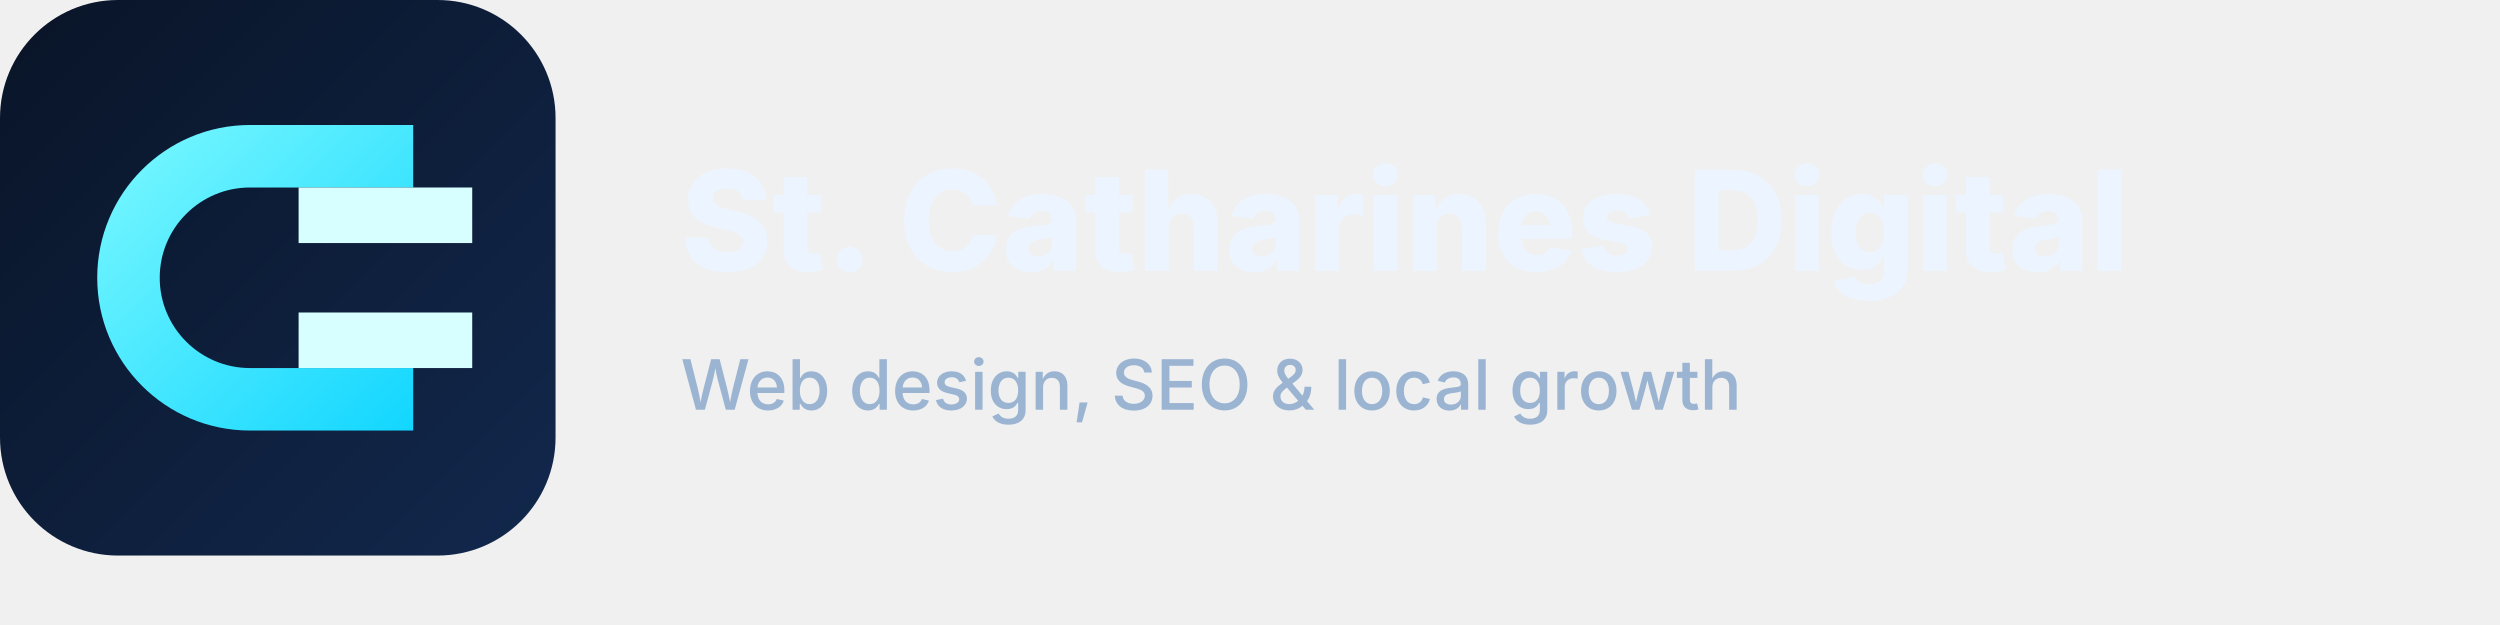
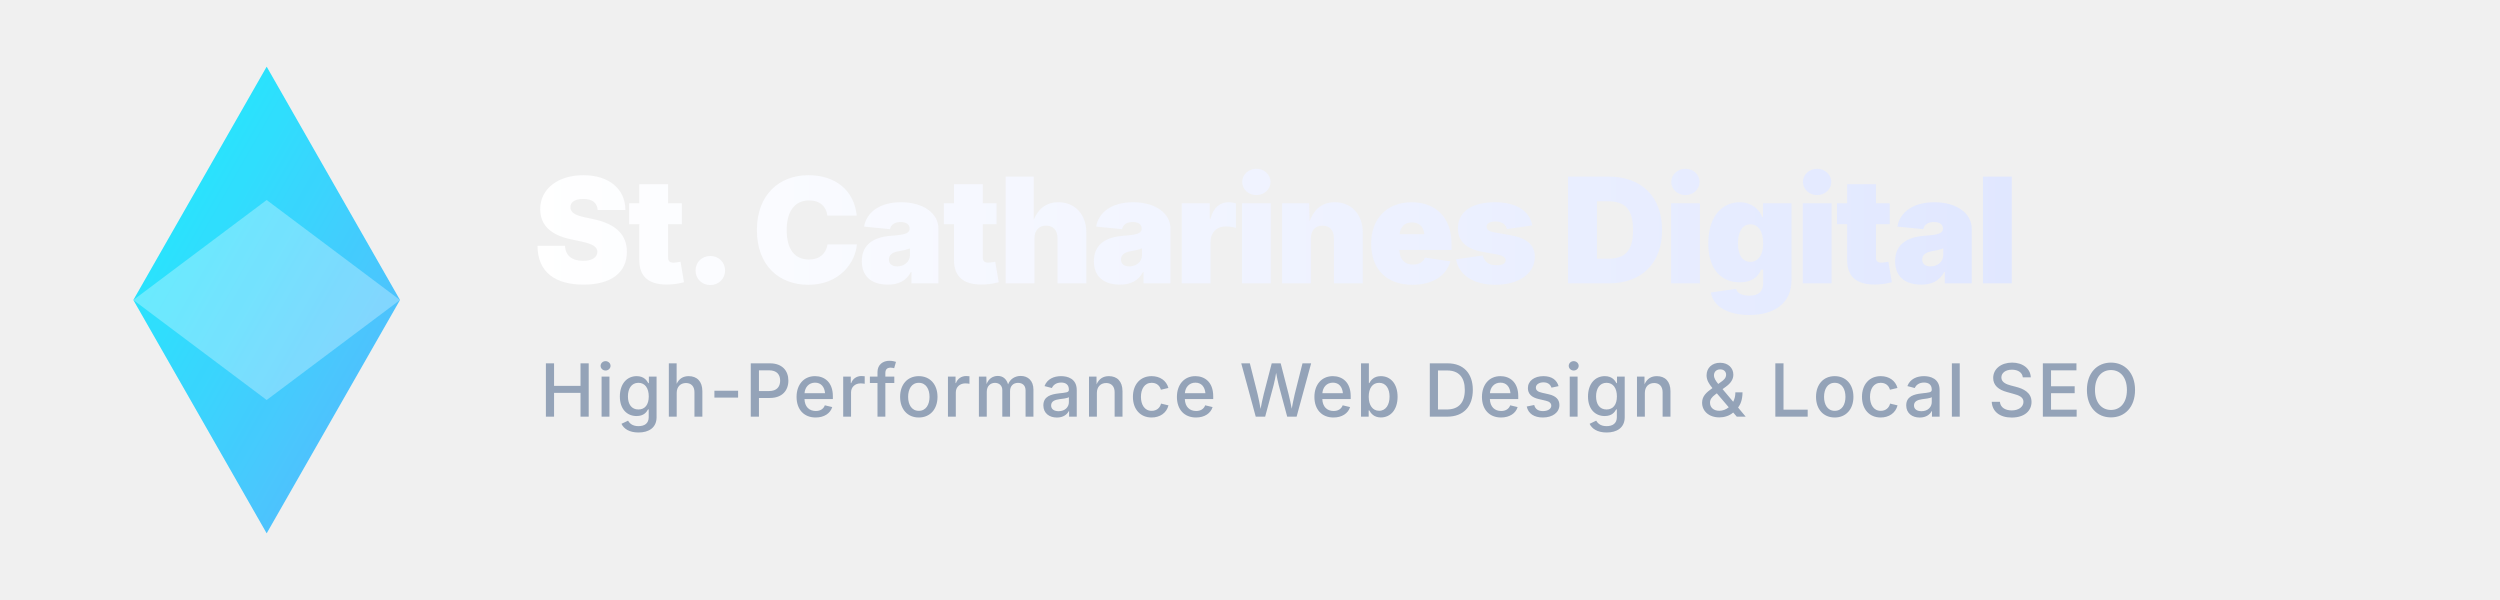
- <svg xmlns="http://www.w3.org/2000/svg" viewBox="0 0 720 180" role="img" aria-labelledby="title desc">
+ <svg xmlns="http://www.w3.org/2000/svg" viewBox="0 0 750 180" role="img" aria-labelledby="title desc">
  <defs>
-     <linearGradient id="bg" x1="0" y1="0" x2="1" y2="1">
-       <stop offset="0%" stop-color="#091427" />
-       <stop offset="100%" stop-color="#12284d" />
+     <linearGradient id="iconGradient" x1="0" y1="0" x2="1" y2="1">
+       <stop offset="0%" stop-color="#00f2fe" />
+       <stop offset="100%" stop-color="#4facfe" />
    </linearGradient>
-     <linearGradient id="cyan" x1="0" y1="0" x2="1" y2="1">
-       <stop offset="0%" stop-color="#7df9ff" />
-       <stop offset="100%" stop-color="#12d6ff" />
+     <linearGradient id="textGradient" x1="0" y1="0" x2="1" y2="0">
+       <stop offset="0%" stop-color="#ffffff" />
+       <stop offset="100%" stop-color="#e0e7ff" />
    </linearGradient>
  </defs>
-   <rect x="0" y="0" width="160" height="160" rx="34" fill="url(#bg)" />
-   <path d="M28 80c0-24.301 19.699-44 44-44h47v18H72c-14.359 0-26 11.641-26 26s11.641 26 26 26h47v18H72c-24.301 0-44-19.699-44-44Z" fill="url(#cyan)" />
-   <path d="M86 54h50v16H86zM86 90h50v16H86z" fill="#d8ffff" />
-   <text x="196" y="78" fill="#ecf5ff" font-family="Inter, Arial, sans-serif" font-size="40" font-weight="800">St. Catharines Digital</text>
-   <text x="196" y="118" fill="#9ab4d2" font-family="Inter, Arial, sans-serif" font-size="20" font-weight="500">Web design, SEO &amp; local growth</text>
+   <path d="M40 90 L80 20 L120 90 L80 160 Z" fill="url(#iconGradient)" opacity="0.9" />
+   <path d="M40 90 L80 60 L120 90 L80 120 Z" fill="#ffffff" opacity="0.3" />
+   <text x="160" y="85" fill="url(#textGradient)" font-family="Inter, -apple-system, sans-serif" font-size="44" font-weight="900" letter-spacing="-1">St. Catharines Digital</text>
+   <text x="162" y="125" fill="#94a3b8" font-family="Inter, -apple-system, sans-serif" font-size="22" font-weight="500" letter-spacing="0.5">High-Performance Web Design &amp; Local SEO</text>
</svg>
